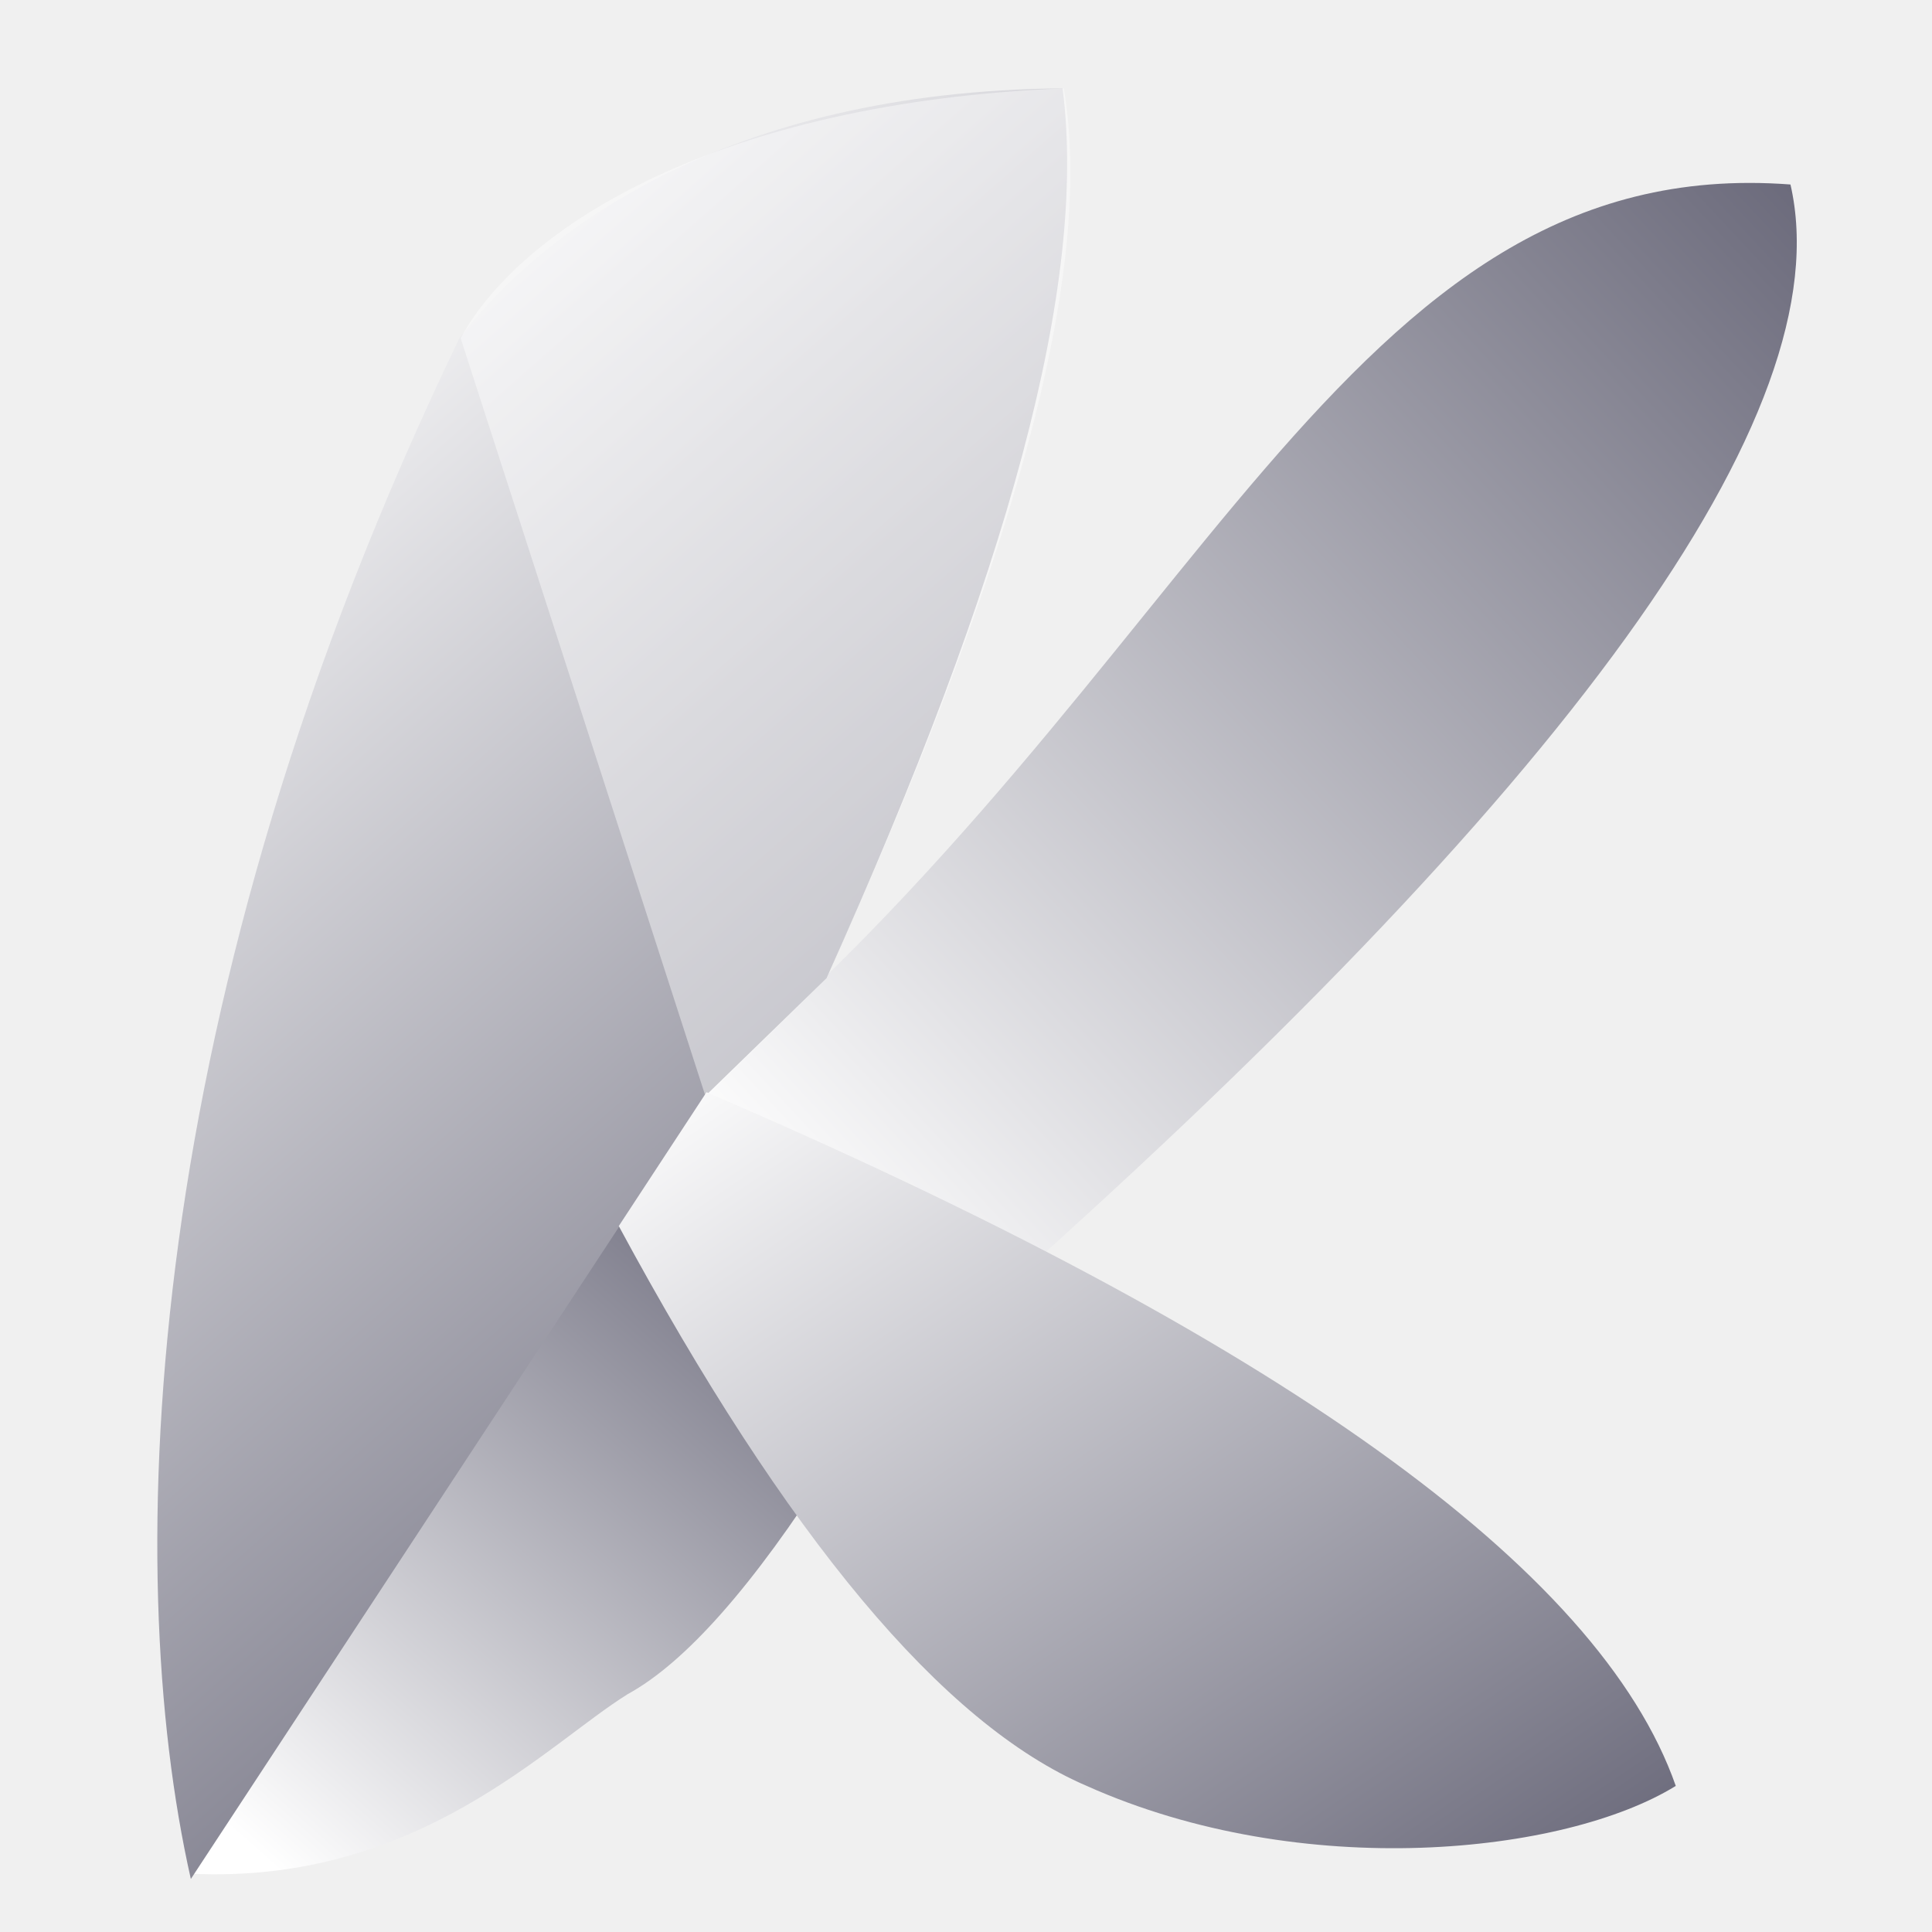
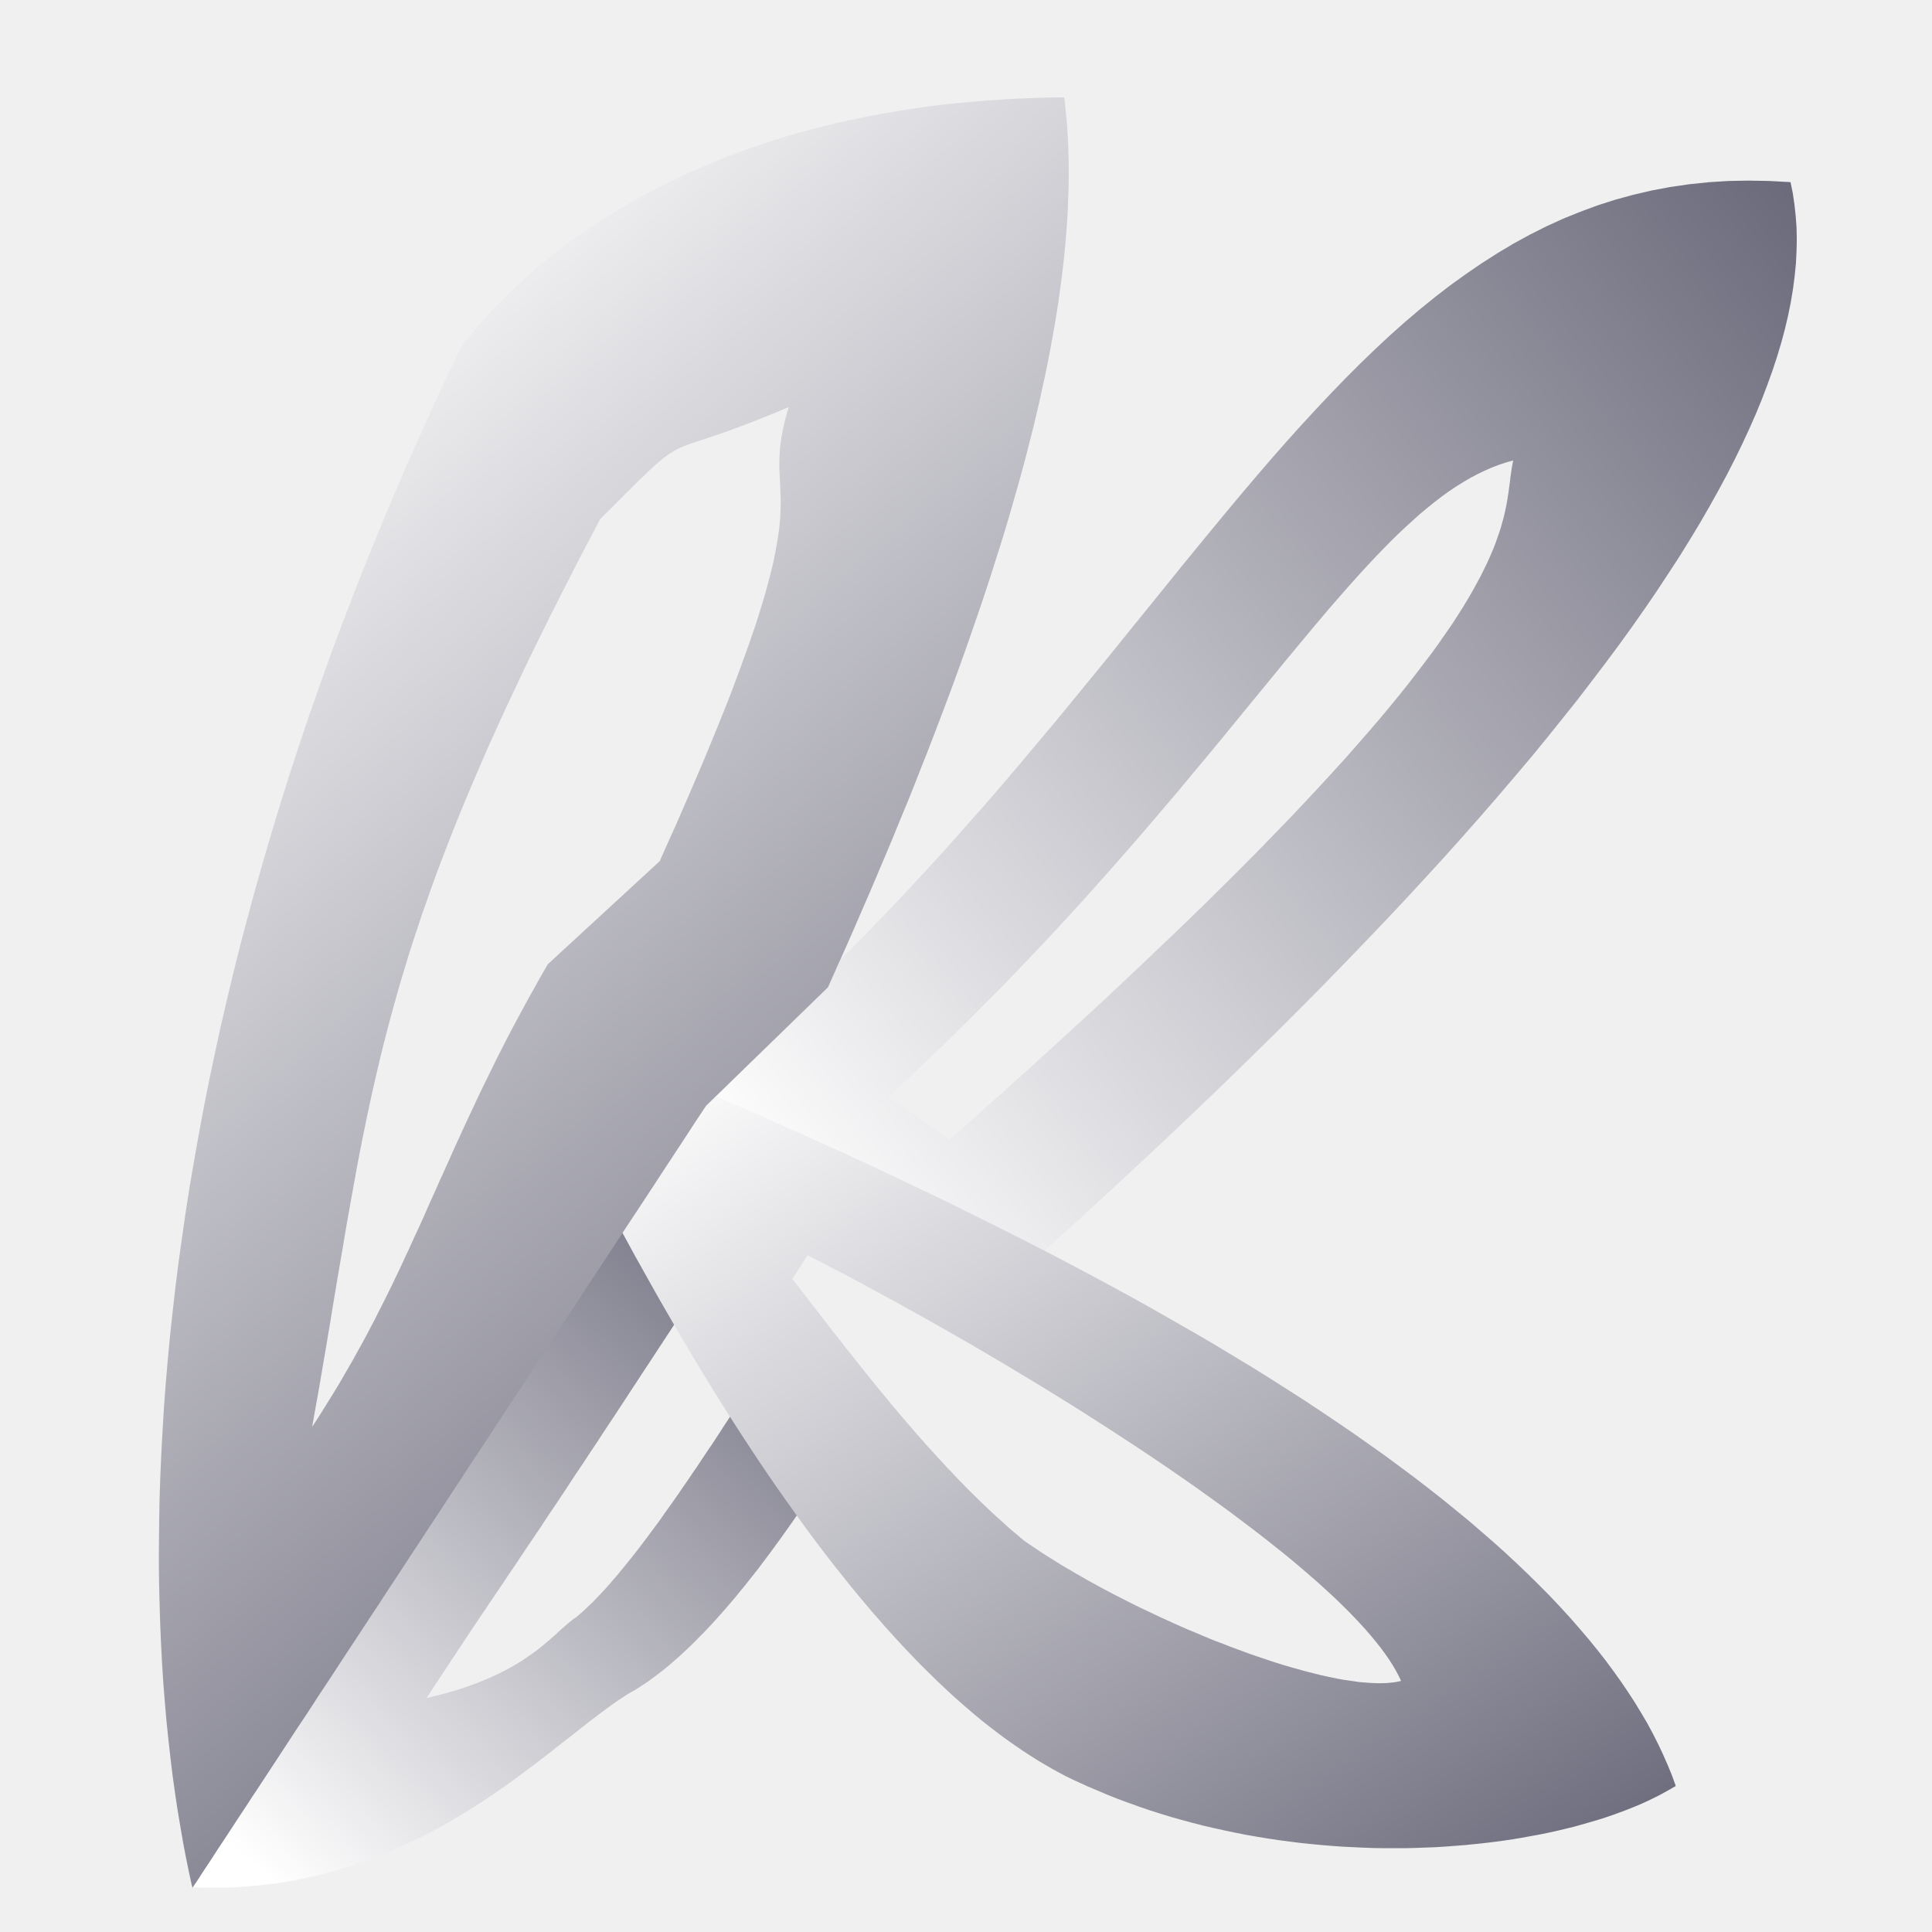
<svg xmlns="http://www.w3.org/2000/svg" width="15.375pt" height="15.375pt" viewBox="0 0 15.375 15.375">
  <defs>
-     <linearGradient id="gradient0" gradientUnits="objectBoundingBox" x1="0.057" y1="0.928" x2="0.921" y2="-0.06" spreadMethod="pad">
+     <linearGradient id="gradient0" gradientUnits="objectBoundingBox" x1="0.012" y1="0.845" x2="1" y2="-3.88578058618805e-16" spreadMethod="pad">
      <stop stop-color="#ffffff" offset="0" stop-opacity="1" />
      <stop stop-color="#6b6a7b" offset="1" stop-opacity="1" />
    </linearGradient>
-     <linearGradient id="gradient1" gradientUnits="objectBoundingBox" x1="0.012" y1="0.845" x2="1" y2="-3.88578058618805e-16" spreadMethod="pad">
+     <linearGradient id="gradient1" gradientUnits="objectBoundingBox" x1="0.057" y1="0.928" x2="0.921" y2="-0.06" spreadMethod="pad">
      <stop stop-color="#ffffff" offset="0" stop-opacity="1" />
      <stop stop-color="#6b6a7b" offset="1" stop-opacity="1" />
    </linearGradient>
-     <linearGradient id="gradient2" gradientUnits="objectBoundingBox" x1="0.195" y1="0.058" x2="0.6" y2="0.979" spreadMethod="pad">
+     <linearGradient id="gradient2" gradientUnits="objectBoundingBox" x1="0.012" y1="-0.015" x2="0.977" y2="1" spreadMethod="pad">
      <stop stop-color="#ffffff" offset="0" stop-opacity="1" />
      <stop stop-color="#6b6a7b" offset="1" stop-opacity="1" />
    </linearGradient>
-     <linearGradient id="gradient3" gradientUnits="objectBoundingBox" x1="0.012" y1="-0.015" x2="0.977" y2="1" spreadMethod="pad">
+     <linearGradient id="gradient3" gradientUnits="objectBoundingBox" x1="0.195" y1="0.058" x2="0.6" y2="0.979" spreadMethod="pad">
      <stop stop-color="#ffffff" offset="0" stop-opacity="1" />
      <stop stop-color="#6b6a7b" offset="1" stop-opacity="1" />
    </linearGradient>
  </defs>
-   <path id="shape0" transform="matrix(0.0375 0 0 0.0375 1.525781 9.718359)" fill="url(#gradient0)" stroke-opacity="0" stroke="#000000" stroke-width="0" stroke-linecap="square" stroke-linejoin="bevel" d="M0 138.484C18.081 110.787 48.217 64.626 90.406 0L135.516 51.703C119.138 77.402 104.82 93.616 92.562 100.344C75.383 110.972 48.029 140.685 0 138.484Z" />
-   <path id="shape1" transform="matrix(0.03747887 -0.001258793 0.001258793 0.03747887 5.258436 1.744465)" fill="url(#gradient1)" stroke-opacity="0" stroke="#000000" stroke-width="0" stroke-linecap="square" stroke-linejoin="bevel" d="M0 186.771C111.931 99.931 144.954 -9.699 239.853 0.686C249.303 49.328 189.005 127.288 58.957 234.565C31.444 212.261 11.791 196.33 0 186.771Z" />
-   <path id="shape2" transform="matrix(0.0375 0 0 0.0375 1.251815 0.703125)" fill="url(#gradient2)" stroke-opacity="0" stroke="#000000" stroke-width="0" stroke-linecap="square" stroke-linejoin="bevel" d="M7.118 380C-7.815 313.933 -3.815 193.933 64.118 53C81.052 30.733 120.218 0.567 192.118 0C197.445 41.536 180.674 103.053 141.993 188.86L116.118 214C65.252 291.467 28.918 346.8 7.118 380Z" />
-   <path id="shape3" transform="matrix(0.0375 0 0 0.0375 3.665625 0.703125)" opacity="0.42" fill="#ffffff" stroke-opacity="0" stroke="#000000" stroke-width="0" stroke-linecap="square" stroke-linejoin="bevel" d="M0 53C12.933 29.4 54.569 3.015 128 0C134.622 38.912 117.575 100.641 77.609 188.937L52 214C27.733 138.867 10.4 85.2 0 53Z" />
-   <path id="shape4" transform="matrix(0.0375 0 0 0.0375 4.924219 8.691797)" fill="url(#gradient3)" stroke-opacity="0" stroke="#000000" stroke-width="0" stroke-linecap="square" stroke-linejoin="bevel" d="M18.625 0C139.613 52.035 208.175 101.109 224.313 147.219C200.813 161.719 145.146 167.719 99.312 147.219C68.783 134.123 35.679 94.519 0 28.406Z" />
+   <path id="shape0" transform="translate(0, -0.01875)" fill="url(#gradient0)" fill-rule="evenodd" stroke-opacity="0" stroke="#000000" stroke-width="0" stroke-linecap="square" stroke-linejoin="bevel" d="M5.494 8.744L5.686 8.582L5.874 8.419L6.057 8.255L6.237 8.09L6.413 7.924L6.584 7.758L6.752 7.592L6.917 7.425L7.078 7.258L7.235 7.091L7.39 6.924L7.541 6.758L7.689 6.591L7.835 6.426L7.978 6.261L8.118 6.096L8.256 5.932L8.392 5.77L8.525 5.608L8.656 5.448L8.786 5.289L8.914 5.131L9.04 4.975L9.165 4.821L9.288 4.669L9.41 4.518L9.531 4.37L9.651 4.224L9.77 4.08L9.888 3.939L10.006 3.8L10.123 3.664L10.24 3.531L10.357 3.401L10.474 3.274L10.591 3.15L10.708 3.029L10.825 2.912L10.943 2.798L11.061 2.688L11.18 2.582L11.3 2.48L11.421 2.382L11.543 2.288L11.667 2.199L11.791 2.114L11.918 2.033L12.045 1.957L12.175 1.886L12.306 1.82L12.44 1.759L12.576 1.704L12.714 1.653L12.854 1.608L12.997 1.569L13.143 1.535L13.291 1.507L13.443 1.485L13.597 1.469L13.755 1.459L13.916 1.456L14.081 1.459L14.249 1.468L14.267 1.555L14.28 1.644L14.29 1.735L14.297 1.828L14.299 1.922L14.297 2.018L14.292 2.116L14.282 2.216L14.269 2.317L14.252 2.42L14.231 2.525L14.206 2.632L14.177 2.741L14.144 2.851L14.107 2.964L14.066 3.078L14.022 3.194L13.974 3.311L13.921 3.431L13.865 3.552L13.805 3.675L13.741 3.8L13.673 3.926L13.601 4.055L13.526 4.185L13.446 4.317L13.363 4.451L13.275 4.586L13.184 4.724L13.089 4.863L12.99 5.004L12.887 5.147L12.78 5.291L12.669 5.437L12.555 5.586L12.436 5.735L12.314 5.887L12.188 6.041L12.057 6.196L11.923 6.353L11.785 6.512L11.643 6.673L11.498 6.835L11.348 6.999L11.194 7.166L11.037 7.333L10.875 7.503L10.71 7.674L10.541 7.848L10.368 8.023L10.191 8.2L10.01 8.378L9.825 8.559L9.637 8.741L9.444 8.925L9.248 9.111L9.047 9.298L8.843 9.488L8.635 9.679L8.423 9.872L8.207 10.067L7.987 10.263L7.763 10.461L7.712 10.423L7.662 10.385L7.612 10.347L7.562 10.309L7.513 10.272L7.464 10.235L7.416 10.199L7.368 10.163L7.321 10.127L7.274 10.092L7.228 10.057L7.182 10.022L7.137 9.988L7.092 9.954L7.048 9.92L7.004 9.887L6.96 9.854L6.917 9.821L6.875 9.789L6.833 9.758L6.791 9.726L6.75 9.695L6.709 9.664L6.669 9.634L6.63 9.604L6.59 9.574L6.552 9.545L6.513 9.516L6.476 9.487L6.438 9.459L6.401 9.431L6.365 9.404L6.329 9.377L6.294 9.35L6.259 9.323L6.224 9.297L6.19 9.272L6.157 9.246L6.124 9.221L6.091 9.196L6.059 9.172L6.027 9.148L5.996 9.125L5.965 9.101L5.935 9.079L5.905 9.056L5.876 9.034L5.847 9.012L5.819 8.991L5.791 8.97L5.764 8.949L5.737 8.928L5.71 8.908L5.684 8.889L5.659 8.87L5.634 8.851L5.609 8.832L5.585 8.814L5.562 8.796L5.538 8.778L5.516 8.761L5.494 8.744M6.957 8.85L7.024 8.789L7.029 8.799L7.038 8.817L7.049 8.837L7.061 8.856L7.072 8.875L7.081 8.893L7.089 8.908L7.093 8.92L7.093 8.928L7.088 8.932L7.078 8.929L7.06 8.921L7.035 8.906L7.001 8.882L6.957 8.85M7.024 8.789L7.06 8.756L7.052 8.753L7.034 8.748L7.022 8.75L7.017 8.757L7.017 8.768L7.021 8.782L7.024 8.789M7.06 8.756L7.094 8.726L7.227 8.602L7.358 8.478L7.485 8.356L7.611 8.234L7.733 8.113L7.853 7.992L7.971 7.873L8.086 7.754L8.198 7.637L8.309 7.52L8.417 7.404L8.522 7.29L8.626 7.176L8.727 7.063L8.826 6.952L8.923 6.842L9.018 6.733L9.111 6.625L9.203 6.518L9.292 6.413L9.38 6.31L9.465 6.207L9.549 6.106L9.632 6.007L9.713 5.909L9.792 5.812L9.87 5.717L9.946 5.624L10.021 5.533L10.095 5.443L10.167 5.355L10.238 5.268L10.308 5.184L10.377 5.101L10.444 5.02L10.511 4.941L10.576 4.864L10.641 4.789L10.705 4.716L10.768 4.645L10.83 4.576L10.891 4.51L10.952 4.445L11.012 4.383L11.071 4.323L11.13 4.265L11.189 4.21L11.247 4.157L11.304 4.106L11.362 4.058L11.419 4.012L11.475 3.969L11.532 3.928L11.589 3.89L11.645 3.855L11.701 3.822L11.758 3.792L11.814 3.765L11.871 3.74L11.928 3.718L11.985 3.699L12.042 3.683L12.037 3.709L12.032 3.736L12.028 3.762L12.024 3.79L12.02 3.817L12.017 3.846L12.013 3.875L12.009 3.904L12.005 3.935L12 3.967L11.995 3.999L11.989 4.033L11.982 4.067L11.974 4.104L11.965 4.141L11.954 4.18L11.943 4.22L11.929 4.262L11.914 4.305L11.898 4.351L11.879 4.398L11.858 4.447L11.835 4.498L11.809 4.551L11.782 4.606L11.751 4.663L11.718 4.723L11.682 4.785L11.643 4.85L11.6 4.917L11.555 4.987L11.505 5.059L11.453 5.134L11.397 5.212L11.336 5.293L11.272 5.377L11.204 5.465L11.132 5.555L11.055 5.649L10.974 5.746L10.888 5.846L10.797 5.95L10.702 6.058L10.601 6.169L10.495 6.284L10.384 6.403L10.268 6.526L10.145 6.653L10.018 6.784L9.884 6.919L9.744 7.058L9.599 7.202L9.447 7.35L9.288 7.502L9.123 7.659L8.952 7.821L8.774 7.988L8.588 8.159L8.396 8.335L8.197 8.516L7.99 8.703L7.776 8.894L7.554 9.091L7.448 9.011L7.356 8.944L7.277 8.888L7.211 8.843L7.156 8.808L7.112 8.781L7.077 8.763L7.06 8.756" />
+   <path id="shape1" fill="url(#gradient1)" fill-rule="evenodd" stroke-opacity="0" stroke="#000000" stroke-width="0" stroke-linecap="square" stroke-linejoin="bevel" d="M1.516 15.019L1.549 14.969L1.582 14.918L1.616 14.866L1.651 14.812L1.687 14.757L1.723 14.701L1.759 14.644L1.797 14.585L1.835 14.526L1.874 14.465L1.914 14.403L1.954 14.34L1.995 14.276L2.037 14.211L2.079 14.144L2.122 14.077L2.166 14.008L2.21 13.938L2.255 13.867L2.301 13.795L2.348 13.722L2.395 13.648L2.443 13.572L2.491 13.496L2.54 13.418L2.59 13.34L2.641 13.26L2.692 13.179L2.744 13.097L2.797 13.014L2.85 12.931L2.904 12.845L2.959 12.759L3.014 12.672L3.071 12.584L3.127 12.495L3.185 12.405L3.243 12.314L3.302 12.222L3.361 12.128L3.421 12.034L3.482 11.939L3.544 11.843L3.606 11.746L3.669 11.647L3.732 11.548L3.797 11.448L3.861 11.347L3.927 11.245L3.993 11.142L4.06 11.038L4.128 10.933L4.196 10.827L4.265 10.721L4.335 10.613L4.405 10.504L4.476 10.395L4.548 10.284L4.62 10.173L4.693 10.061L4.767 9.947L4.841 9.833L4.916 9.718L5.481 10.365L5.439 10.429L5.37 10.535L5.303 10.637L5.238 10.736L5.176 10.831L5.115 10.923L5.057 11.012L5.001 11.097L4.947 11.18L4.895 11.259L4.844 11.336L4.795 11.41L4.749 11.481L4.703 11.549L4.66 11.615L4.618 11.678L4.577 11.739L4.538 11.798L4.501 11.855L4.465 11.909L4.43 11.962L4.396 12.012L4.363 12.061L4.332 12.108L4.302 12.154L4.272 12.198L4.244 12.24L4.216 12.281L4.189 12.321L4.163 12.36L4.138 12.397L4.114 12.434L4.09 12.47L4.066 12.504L4.043 12.538L4.021 12.572L3.999 12.605L3.977 12.637L3.955 12.669L3.934 12.701L3.912 12.733L3.891 12.764L3.87 12.796L3.849 12.827L3.827 12.859L3.806 12.891L3.784 12.923L3.762 12.956L3.74 12.989L3.717 13.024L3.694 13.058L3.671 13.094L3.646 13.13L3.622 13.168L3.596 13.206L3.57 13.246L3.543 13.287L3.515 13.329L3.487 13.373L3.457 13.418L3.426 13.465L3.395 13.513L3.469 13.495L3.54 13.477L3.607 13.458L3.672 13.438L3.732 13.417L3.79 13.396L3.845 13.374L3.897 13.352L3.946 13.33L3.993 13.307L4.037 13.284L4.079 13.261L4.118 13.238L4.155 13.215L4.19 13.191L4.224 13.168L4.255 13.146L4.285 13.123L4.313 13.101L4.339 13.079L4.364 13.058L4.388 13.037L4.411 13.017L4.433 12.997L4.453 12.978L4.473 12.96L4.493 12.943L4.512 12.926L4.53 12.911L4.548 12.897L4.565 12.883L4.583 12.872L4.604 12.854L4.625 12.836L4.647 12.816L4.668 12.796L4.69 12.775L4.713 12.754L4.735 12.731L4.758 12.707L4.781 12.683L4.804 12.658L4.828 12.632L4.851 12.606L4.875 12.578L4.899 12.55L4.924 12.521L4.948 12.492L4.973 12.461L4.998 12.43L5.024 12.398L5.049 12.366L5.075 12.333L5.101 12.299L5.127 12.264L5.154 12.229L5.18 12.193L5.207 12.157L5.235 12.12L5.262 12.082L5.289 12.043L5.317 12.004L5.345 11.965L5.373 11.925L5.402 11.884L5.43 11.842L5.459 11.801L5.488 11.758L5.517 11.715L5.547 11.672L5.576 11.628L5.606 11.583L5.636 11.538L5.667 11.493L5.697 11.447L5.728 11.4L5.758 11.353L5.789 11.306L5.82 11.258L5.852 11.21L5.883 11.161L5.915 11.112L5.947 11.062L5.979 11.012L6.007 10.969L6.608 11.657L6.57 11.716L6.533 11.774L6.496 11.83L6.459 11.886L6.422 11.941L6.385 11.995L6.349 12.049L6.313 12.101L6.277 12.152L6.241 12.203L6.206 12.252L6.17 12.301L6.135 12.349L6.1 12.396L6.065 12.442L6.031 12.488L5.996 12.532L5.962 12.575L5.928 12.618L5.894 12.659L5.861 12.7L5.827 12.74L5.794 12.779L5.761 12.817L5.728 12.854L5.695 12.891L5.663 12.926L5.63 12.961L5.598 12.995L5.566 13.027L5.535 13.059L5.503 13.09L5.472 13.12L5.441 13.149L5.41 13.178L5.379 13.205L5.348 13.232L5.318 13.258L5.288 13.282L5.258 13.306L5.228 13.329L5.199 13.351L5.169 13.373L5.14 13.393L5.111 13.412L5.082 13.431L5.054 13.449L5.025 13.465L4.997 13.481L4.966 13.501L4.934 13.522L4.902 13.544L4.869 13.567L4.836 13.591L4.802 13.616L4.767 13.642L4.732 13.669L4.696 13.696L4.659 13.725L4.622 13.754L4.584 13.784L4.545 13.815L4.505 13.846L4.465 13.877L4.424 13.909L4.383 13.942L4.34 13.975L4.297 14.008L4.253 14.042L4.208 14.075L4.163 14.109L4.117 14.143L4.07 14.178L4.022 14.212L3.973 14.246L3.924 14.28L3.873 14.314L3.822 14.348L3.77 14.381L3.717 14.414L3.663 14.447L3.609 14.479L3.553 14.512L3.497 14.543L3.44 14.574L3.381 14.604L3.322 14.634L3.262 14.663L3.201 14.692L3.139 14.719L3.076 14.746L3.012 14.772L2.947 14.796L2.881 14.82L2.814 14.843L2.747 14.865L2.678 14.885L2.608 14.904L2.537 14.922L2.465 14.939L2.392 14.955L2.318 14.969L2.243 14.981L2.166 14.992L2.089 15.001L2.01 15.009L1.931 15.015L1.85 15.02L1.769 15.023L1.686 15.023L1.602 15.022L1.516 15.019" />
+   <path id="shape2" fill="url(#gradient2)" fill-rule="evenodd" stroke-opacity="0" stroke="#000000" stroke-width="0" stroke-linecap="square" stroke-linejoin="bevel" d="M5.623 8.692L5.837 8.785L6.049 8.877L6.257 8.97L6.463 9.062L6.666 9.154L6.865 9.246L7.062 9.338L7.256 9.43L7.447 9.521L7.635 9.613L7.819 9.704L8.001 9.795L8.18 9.886L8.356 9.976L8.529 10.067L8.699 10.157L8.866 10.247L9.03 10.337L9.191 10.427L9.349 10.517L9.504 10.606L9.657 10.695L9.806 10.785L9.952 10.873L10.095 10.962L10.235 11.051L10.373 11.139L10.507 11.228L10.638 11.316L10.767 11.404L10.892 11.492L11.015 11.579L11.134 11.667L11.251 11.754L11.364 11.841L11.475 11.928L11.582 12.015L11.687 12.101L11.788 12.188L11.887 12.274L11.983 12.36L12.075 12.446L12.165 12.532L12.252 12.618L12.336 12.703L12.417 12.789L12.495 12.874L12.569 12.959L12.641 13.043L12.71 13.128L12.776 13.212L12.839 13.297L12.899 13.381L12.956 13.465L13.01 13.548L13.061 13.632L13.11 13.715L13.155 13.799L13.197 13.882L13.236 13.965L13.272 14.047L13.306 14.13L13.336 14.213L13.293 14.238L13.248 14.263L13.202 14.288L13.154 14.312L13.104 14.336L13.053 14.359L13 14.381L12.945 14.403L12.889 14.424L12.831 14.445L12.772 14.465L12.712 14.484L12.65 14.502L12.587 14.52L12.523 14.538L12.457 14.554L12.39 14.57L12.322 14.585L12.253 14.599L12.182 14.612L12.111 14.625L12.039 14.637L11.965 14.648L11.891 14.658L11.815 14.667L11.739 14.675L11.662 14.683L11.584 14.689L11.506 14.695L11.427 14.7L11.347 14.703L11.266 14.706L11.185 14.708L11.103 14.708L11.02 14.708L10.938 14.707L10.854 14.704L10.77 14.7L10.686 14.696L10.602 14.69L10.517 14.683L10.432 14.675L10.346 14.666L10.261 14.655L10.175 14.644L10.089 14.631L10.004 14.617L9.918 14.602L9.832 14.585L9.746 14.567L9.66 14.548L9.574 14.528L9.488 14.506L9.403 14.483L9.318 14.459L9.233 14.433L9.148 14.406L9.064 14.377L8.98 14.347L8.896 14.316L8.813 14.283L8.731 14.248L8.648 14.213L8.594 14.188L8.539 14.163L8.484 14.136L8.429 14.107L8.374 14.077L8.319 14.045L8.263 14.012L8.208 13.977L8.152 13.941L8.096 13.903L8.04 13.864L7.984 13.824L7.927 13.781L7.871 13.738L7.814 13.693L7.757 13.646L7.701 13.598L7.643 13.548L7.586 13.497L7.529 13.444L7.471 13.39L7.414 13.334L7.356 13.277L7.298 13.219L7.24 13.158L7.182 13.097L7.123 13.033L7.065 12.969L7.006 12.902L6.947 12.835L6.888 12.765L6.829 12.695L6.77 12.623L6.711 12.549L6.651 12.474L6.591 12.397L6.531 12.319L6.471 12.239L6.411 12.158L6.351 12.075L6.291 11.991L6.23 11.905L6.169 11.818L6.108 11.729L6.047 11.639L5.986 11.547L5.925 11.454L5.863 11.359L5.802 11.263L5.74 11.165L5.678 11.066L5.616 10.965L5.554 10.863L5.492 10.759L5.429 10.653L5.367 10.547L5.304 10.438L5.241 10.329L5.178 10.217L5.115 10.104L5.051 9.99L4.988 9.874L4.924 9.757L5.623 8.692M6.427 9.989L6.514 10.034L6.602 10.08L6.691 10.126L6.781 10.174L6.872 10.222L6.963 10.272L7.055 10.322L7.148 10.372L7.241 10.424L7.335 10.476L7.429 10.529L7.523 10.582L7.618 10.637L7.713 10.691L7.807 10.746L7.902 10.802L7.997 10.858L8.092 10.915L8.187 10.972L8.281 11.029L8.375 11.087L8.469 11.145L8.562 11.203L8.655 11.262L8.747 11.321L8.839 11.38L8.929 11.439L9.02 11.498L9.109 11.557L9.197 11.616L9.284 11.675L9.371 11.735L9.456 11.794L9.54 11.853L9.622 11.912L9.704 11.971L9.784 12.029L9.862 12.088L9.939 12.146L10.015 12.204L10.088 12.261L10.16 12.318L10.231 12.375L10.299 12.431L10.365 12.487L10.43 12.543L10.492 12.597L10.552 12.652L10.61 12.705L10.665 12.758L10.719 12.811L10.77 12.863L10.818 12.914L10.864 12.964L10.907 13.014L10.947 13.062L10.985 13.11L11.02 13.157L11.052 13.203L11.081 13.248L11.107 13.292L11.13 13.335L11.15 13.377L11.123 13.383L11.095 13.388L11.065 13.391L11.034 13.394L11.001 13.395L10.967 13.395L10.931 13.394L10.895 13.392L10.857 13.389L10.817 13.386L10.777 13.38L10.735 13.374L10.693 13.368L10.649 13.36L10.604 13.351L10.558 13.341L10.512 13.331L10.464 13.319L10.416 13.307L10.367 13.294L10.317 13.28L10.267 13.266L10.216 13.251L10.164 13.235L10.112 13.218L10.059 13.2L10.005 13.182L9.952 13.164L9.898 13.144L9.843 13.124L9.789 13.104L9.734 13.082L9.678 13.061L9.623 13.039L9.568 13.016L9.512 12.992L9.456 12.969L9.401 12.945L9.345 12.92L9.29 12.895L9.235 12.87L9.18 12.844L9.125 12.818L9.07 12.792L9.016 12.765L8.962 12.738L8.909 12.711L8.856 12.684L8.803 12.656L8.751 12.628L8.7 12.6L8.649 12.572L8.599 12.543L8.55 12.515L8.501 12.486L8.453 12.458L8.406 12.429L8.36 12.4L8.315 12.372L8.271 12.343L8.228 12.314L8.186 12.286L8.145 12.257L8.106 12.224L8.067 12.191L8.028 12.158L7.99 12.123L7.952 12.089L7.913 12.054L7.875 12.018L7.837 11.982L7.799 11.946L7.762 11.909L7.724 11.872L7.687 11.835L7.65 11.797L7.613 11.759L7.577 11.72L7.54 11.682L7.504 11.643L7.468 11.604L7.433 11.565L7.397 11.526L7.362 11.487L7.327 11.447L7.292 11.408L7.258 11.368L7.223 11.328L7.19 11.289L7.156 11.249L7.122 11.209L7.089 11.17L7.057 11.13L7.024 11.091L6.992 11.052L6.96 11.013L6.929 10.974L6.897 10.935L6.866 10.896L6.836 10.858L6.806 10.82L6.776 10.782L6.746 10.745L6.717 10.708L6.689 10.671L6.66 10.635L6.632 10.599L6.604 10.563L6.577 10.528L6.55 10.494L6.524 10.459L6.498 10.426L6.472 10.393L6.447 10.36L6.422 10.328L6.398 10.297L6.374 10.266L6.351 10.236L6.328 10.207L6.305 10.178L6.427 9.989" />
+   <path id="shape3" fill="url(#gradient3)" fill-rule="evenodd" stroke-opacity="0" stroke="#000000" stroke-width="0" stroke-linecap="square" stroke-linejoin="bevel" d="M1.531 15.024L1.505 14.905L1.48 14.783L1.456 14.657L1.434 14.528L1.412 14.397L1.392 14.263L1.373 14.126L1.356 13.985L1.34 13.842L1.325 13.697L1.312 13.548L1.3 13.397L1.29 13.243L1.282 13.087L1.275 12.928L1.27 12.766L1.266 12.601L1.264 12.434L1.265 12.265L1.267 12.093L1.27 11.919L1.276 11.742L1.284 11.563L1.294 11.381L1.305 11.197L1.319 11.011L1.335 10.822L1.353 10.631L1.374 10.438L1.396 10.243L1.421 10.046L1.449 9.846L1.478 9.644L1.51 9.441L1.545 9.235L1.582 9.027L1.621 8.817L1.663 8.605L1.708 8.392L1.755 8.176L1.805 7.959L1.858 7.739L1.913 7.518L1.972 7.296L2.033 7.071L2.097 6.845L2.164 6.617L2.234 6.387L2.307 6.155L2.383 5.923L2.462 5.688L2.545 5.452L2.63 5.214L2.719 4.975L2.811 4.735L2.906 4.493L3.005 4.25L3.107 4.005L3.212 3.759L3.321 3.512L3.433 3.263L3.549 3.013L3.669 2.762L3.7 2.722L3.732 2.682L3.765 2.641L3.8 2.6L3.836 2.558L3.873 2.517L3.912 2.475L3.952 2.432L3.993 2.39L4.036 2.348L4.08 2.305L4.125 2.262L4.172 2.22L4.22 2.177L4.269 2.134L4.32 2.092L4.373 2.049L4.426 2.007L4.482 1.964L4.538 1.922L4.596 1.88L4.656 1.839L4.717 1.797L4.779 1.756L4.843 1.716L4.909 1.676L4.976 1.636L5.044 1.597L5.114 1.558L5.186 1.519L5.259 1.482L5.333 1.445L5.409 1.408L5.487 1.372L5.567 1.337L5.648 1.303L5.73 1.269L5.814 1.236L5.9 1.204L5.987 1.173L6.076 1.143L6.167 1.114L6.259 1.085L6.353 1.058L6.449 1.032L6.546 1.007L6.646 0.982L6.746 0.959L6.849 0.938L6.953 0.917L7.059 0.898L7.167 0.88L7.276 0.863L7.387 0.847L7.5 0.833L7.615 0.821L7.731 0.81L7.85 0.8L7.97 0.792L8.092 0.785L8.216 0.78L8.341 0.776L8.469 0.775L8.478 0.849L8.485 0.925L8.492 1.002L8.497 1.08L8.501 1.16L8.503 1.24L8.505 1.322L8.505 1.404L8.504 1.488L8.501 1.574L8.498 1.66L8.493 1.747L8.487 1.836L8.479 1.926L8.471 2.017L8.461 2.109L8.45 2.202L8.437 2.297L8.424 2.393L8.409 2.49L8.393 2.588L8.375 2.687L8.357 2.788L8.337 2.89L8.316 2.993L8.293 3.097L8.27 3.203L8.245 3.31L8.219 3.418L8.191 3.527L8.163 3.637L8.133 3.749L8.102 3.862L8.069 3.976L8.036 4.092L8.001 4.209L7.965 4.327L7.927 4.446L7.889 4.567L7.849 4.689L7.808 4.812L7.765 4.937L7.722 5.062L7.677 5.19L7.631 5.318L7.584 5.448L7.535 5.579L7.485 5.711L7.434 5.845L7.382 5.98L7.328 6.116L7.274 6.254L7.218 6.393L7.16 6.533L7.102 6.675L7.042 6.818L6.981 6.962L6.919 7.108L6.855 7.255L6.791 7.403L6.725 7.553L6.657 7.704L6.589 7.857L5.619 8.8L5.528 8.937L5.439 9.074L5.35 9.209L5.262 9.343L5.175 9.476L5.089 9.607L5.003 9.737L4.918 9.866L4.835 9.994L4.752 10.12L4.669 10.245L4.588 10.369L4.508 10.492L4.428 10.613L4.349 10.733L4.271 10.852L4.194 10.97L4.117 11.086L4.042 11.201L3.967 11.315L3.893 11.428L3.82 11.539L3.747 11.649L3.676 11.758L3.605 11.866L3.536 11.972L3.467 12.077L3.398 12.181L3.331 12.284L3.264 12.385L3.199 12.485L3.134 12.584L3.07 12.681L3.007 12.778L2.944 12.873L2.883 12.966L2.822 13.059L2.762 13.15L2.703 13.24L2.645 13.329L2.587 13.417L2.53 13.503L2.475 13.588L2.42 13.672L2.365 13.754L2.312 13.835L2.26 13.915L2.208 13.994L2.157 14.072L2.107 14.148L2.058 14.223L2.009 14.296L1.962 14.369L1.915 14.44L1.869 14.51L1.824 14.579L1.78 14.646L1.736 14.712L1.694 14.777L1.652 14.841L1.611 14.903L1.571 14.965L1.531 15.024M2.484 11.355L2.506 11.231L2.528 11.109L2.549 10.989L2.569 10.871L2.589 10.755L2.608 10.641L2.627 10.529L2.645 10.418L2.663 10.309L2.681 10.201L2.699 10.095L2.717 9.99L2.735 9.886L2.752 9.783L2.77 9.681L2.788 9.579L2.806 9.479L2.824 9.38L2.842 9.281L2.861 9.182L2.88 9.084L2.9 8.986L2.92 8.889L2.941 8.791L2.962 8.694L2.984 8.597L3.007 8.499L3.03 8.402L3.054 8.304L3.08 8.205L3.106 8.106L3.133 8.007L3.161 7.907L3.19 7.806L3.221 7.704L3.252 7.601L3.285 7.498L3.32 7.393L3.355 7.286L3.393 7.179L3.431 7.07L3.471 6.96L3.513 6.848L3.557 6.734L3.602 6.618L3.649 6.501L3.698 6.382L3.749 6.26L3.802 6.137L3.856 6.011L3.913 5.883L3.972 5.752L4.033 5.619L4.097 5.484L4.162 5.345L4.23 5.204L4.301 5.06L4.373 4.913L4.449 4.763L4.527 4.61L4.607 4.453L4.691 4.293L4.777 4.13L4.834 4.073L4.887 4.02L4.936 3.971L4.981 3.926L5.023 3.885L5.061 3.847L5.096 3.812L5.129 3.781L5.159 3.752L5.187 3.726L5.213 3.702L5.237 3.681L5.26 3.662L5.282 3.644L5.302 3.629L5.322 3.614L5.342 3.602L5.361 3.59L5.381 3.579L5.4 3.569L5.421 3.56L5.442 3.551L5.465 3.542L5.489 3.533L5.515 3.525L5.542 3.515L5.572 3.505L5.604 3.495L5.639 3.483L5.677 3.47L5.718 3.456L5.763 3.441L5.811 3.424L5.863 3.404L5.92 3.383L5.981 3.36L6.047 3.334L6.118 3.305L6.195 3.274L6.277 3.239L6.264 3.282L6.253 3.323L6.243 3.362L6.235 3.398L6.227 3.434L6.221 3.467L6.216 3.5L6.212 3.531L6.208 3.56L6.206 3.589L6.204 3.617L6.203 3.644L6.202 3.67L6.202 3.696L6.202 3.721L6.203 3.746L6.204 3.771L6.205 3.795L6.206 3.82L6.208 3.845L6.209 3.87L6.21 3.896L6.211 3.922L6.212 3.949L6.213 3.976L6.213 4.005L6.212 4.035L6.211 4.066L6.21 4.098L6.208 4.131L6.205 4.166L6.201 4.203L6.196 4.242L6.19 4.282L6.183 4.325L6.175 4.369L6.166 4.416L6.156 4.466L6.144 4.518L6.13 4.573L6.115 4.63L6.099 4.69L6.081 4.754L6.061 4.82L6.039 4.89L6.016 4.964L5.99 5.04L5.962 5.121L5.932 5.205L5.9 5.293L5.866 5.386L5.83 5.482L5.791 5.583L5.749 5.688L5.705 5.797L5.658 5.912L5.609 6.031L5.556 6.155L5.501 6.284L5.443 6.418L5.382 6.558L5.317 6.702L5.25 6.853L4.359 7.674L4.32 7.742L4.281 7.81L4.244 7.877L4.207 7.943L4.171 8.009L4.136 8.074L4.101 8.139L4.067 8.203L4.034 8.266L4.002 8.329L3.97 8.392L3.939 8.454L3.909 8.515L3.879 8.577L3.849 8.637L3.82 8.697L3.792 8.757L3.764 8.817L3.736 8.876L3.709 8.934L3.682 8.992L3.656 9.05L3.629 9.108L3.603 9.165L3.578 9.223L3.552 9.279L3.527 9.336L3.501 9.392L3.476 9.449L3.451 9.505L3.426 9.56L3.401 9.616L3.377 9.672L3.352 9.727L3.327 9.782L3.301 9.837L3.276 9.892L3.251 9.948L3.225 10.002L3.2 10.057L3.174 10.113L3.147 10.168L3.121 10.223L3.094 10.278L3.067 10.333L3.039 10.388L3.011 10.443L2.983 10.499L2.954 10.554L2.925 10.61L2.895 10.666L2.864 10.722L2.833 10.778L2.802 10.834L2.769 10.891L2.736 10.948L2.703 11.005L2.668 11.063L2.633 11.12L2.597 11.178L2.56 11.237L2.523 11.296L2.484 11.355" />
</svg>
